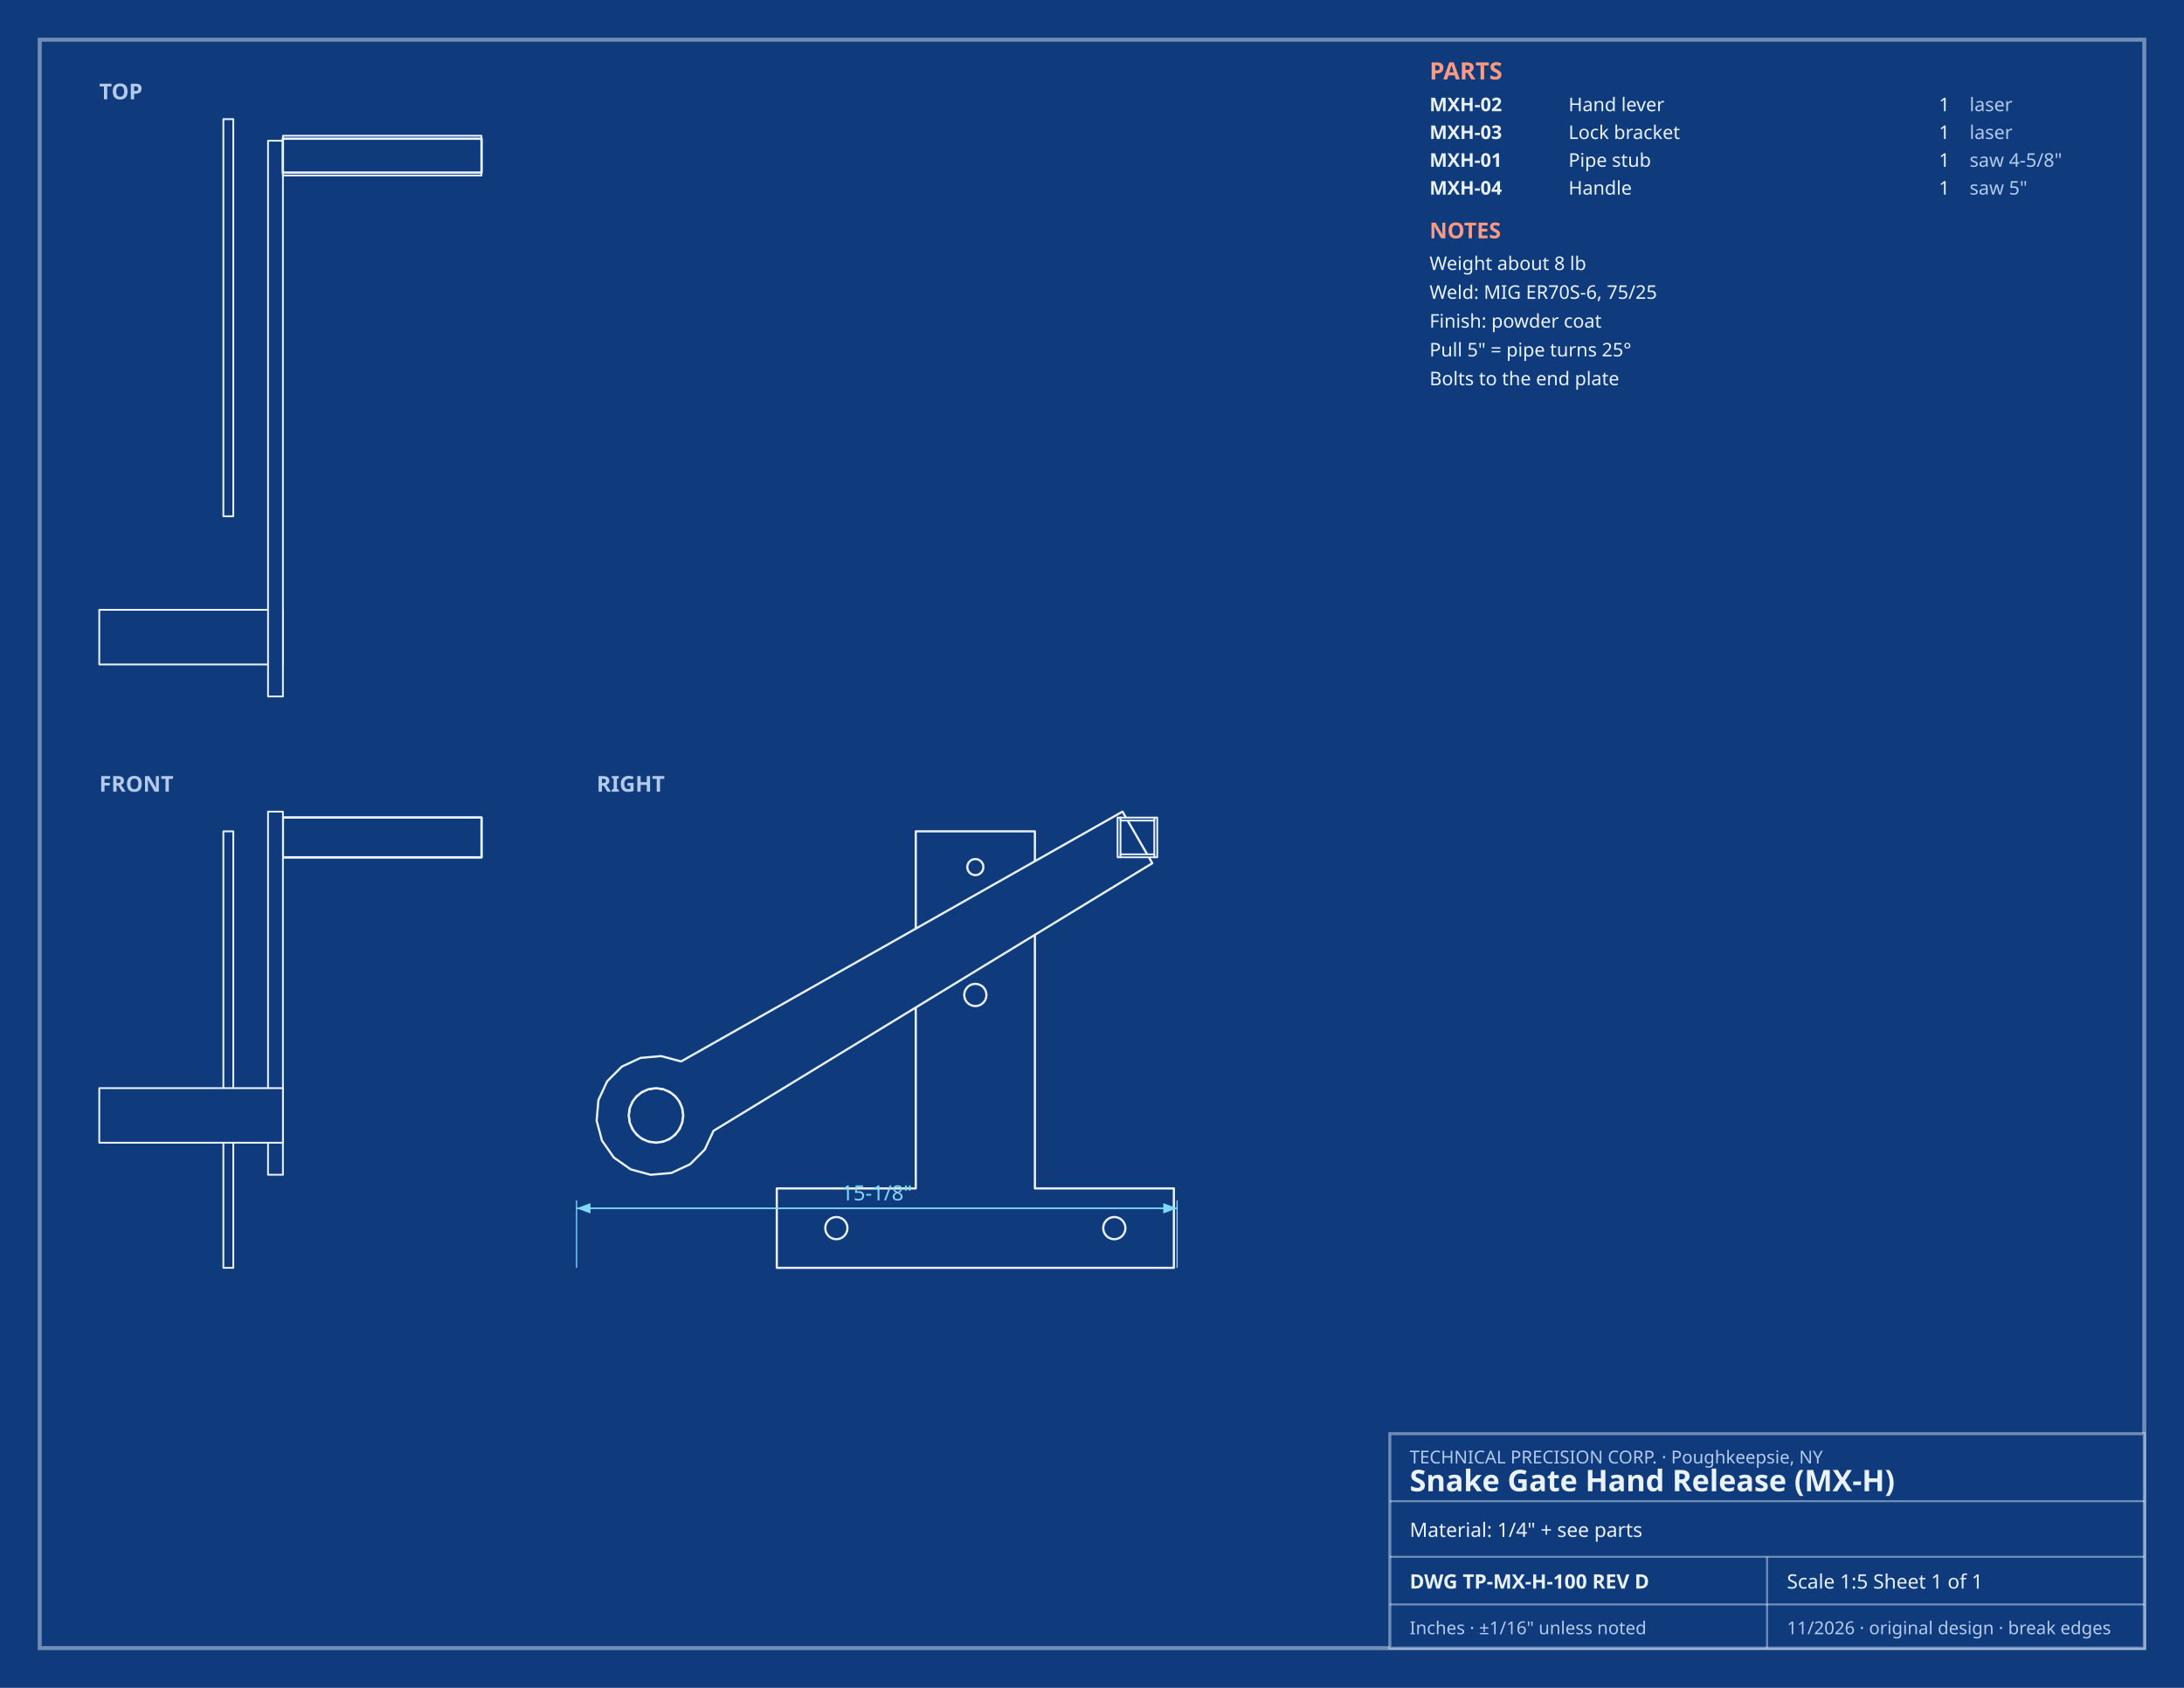
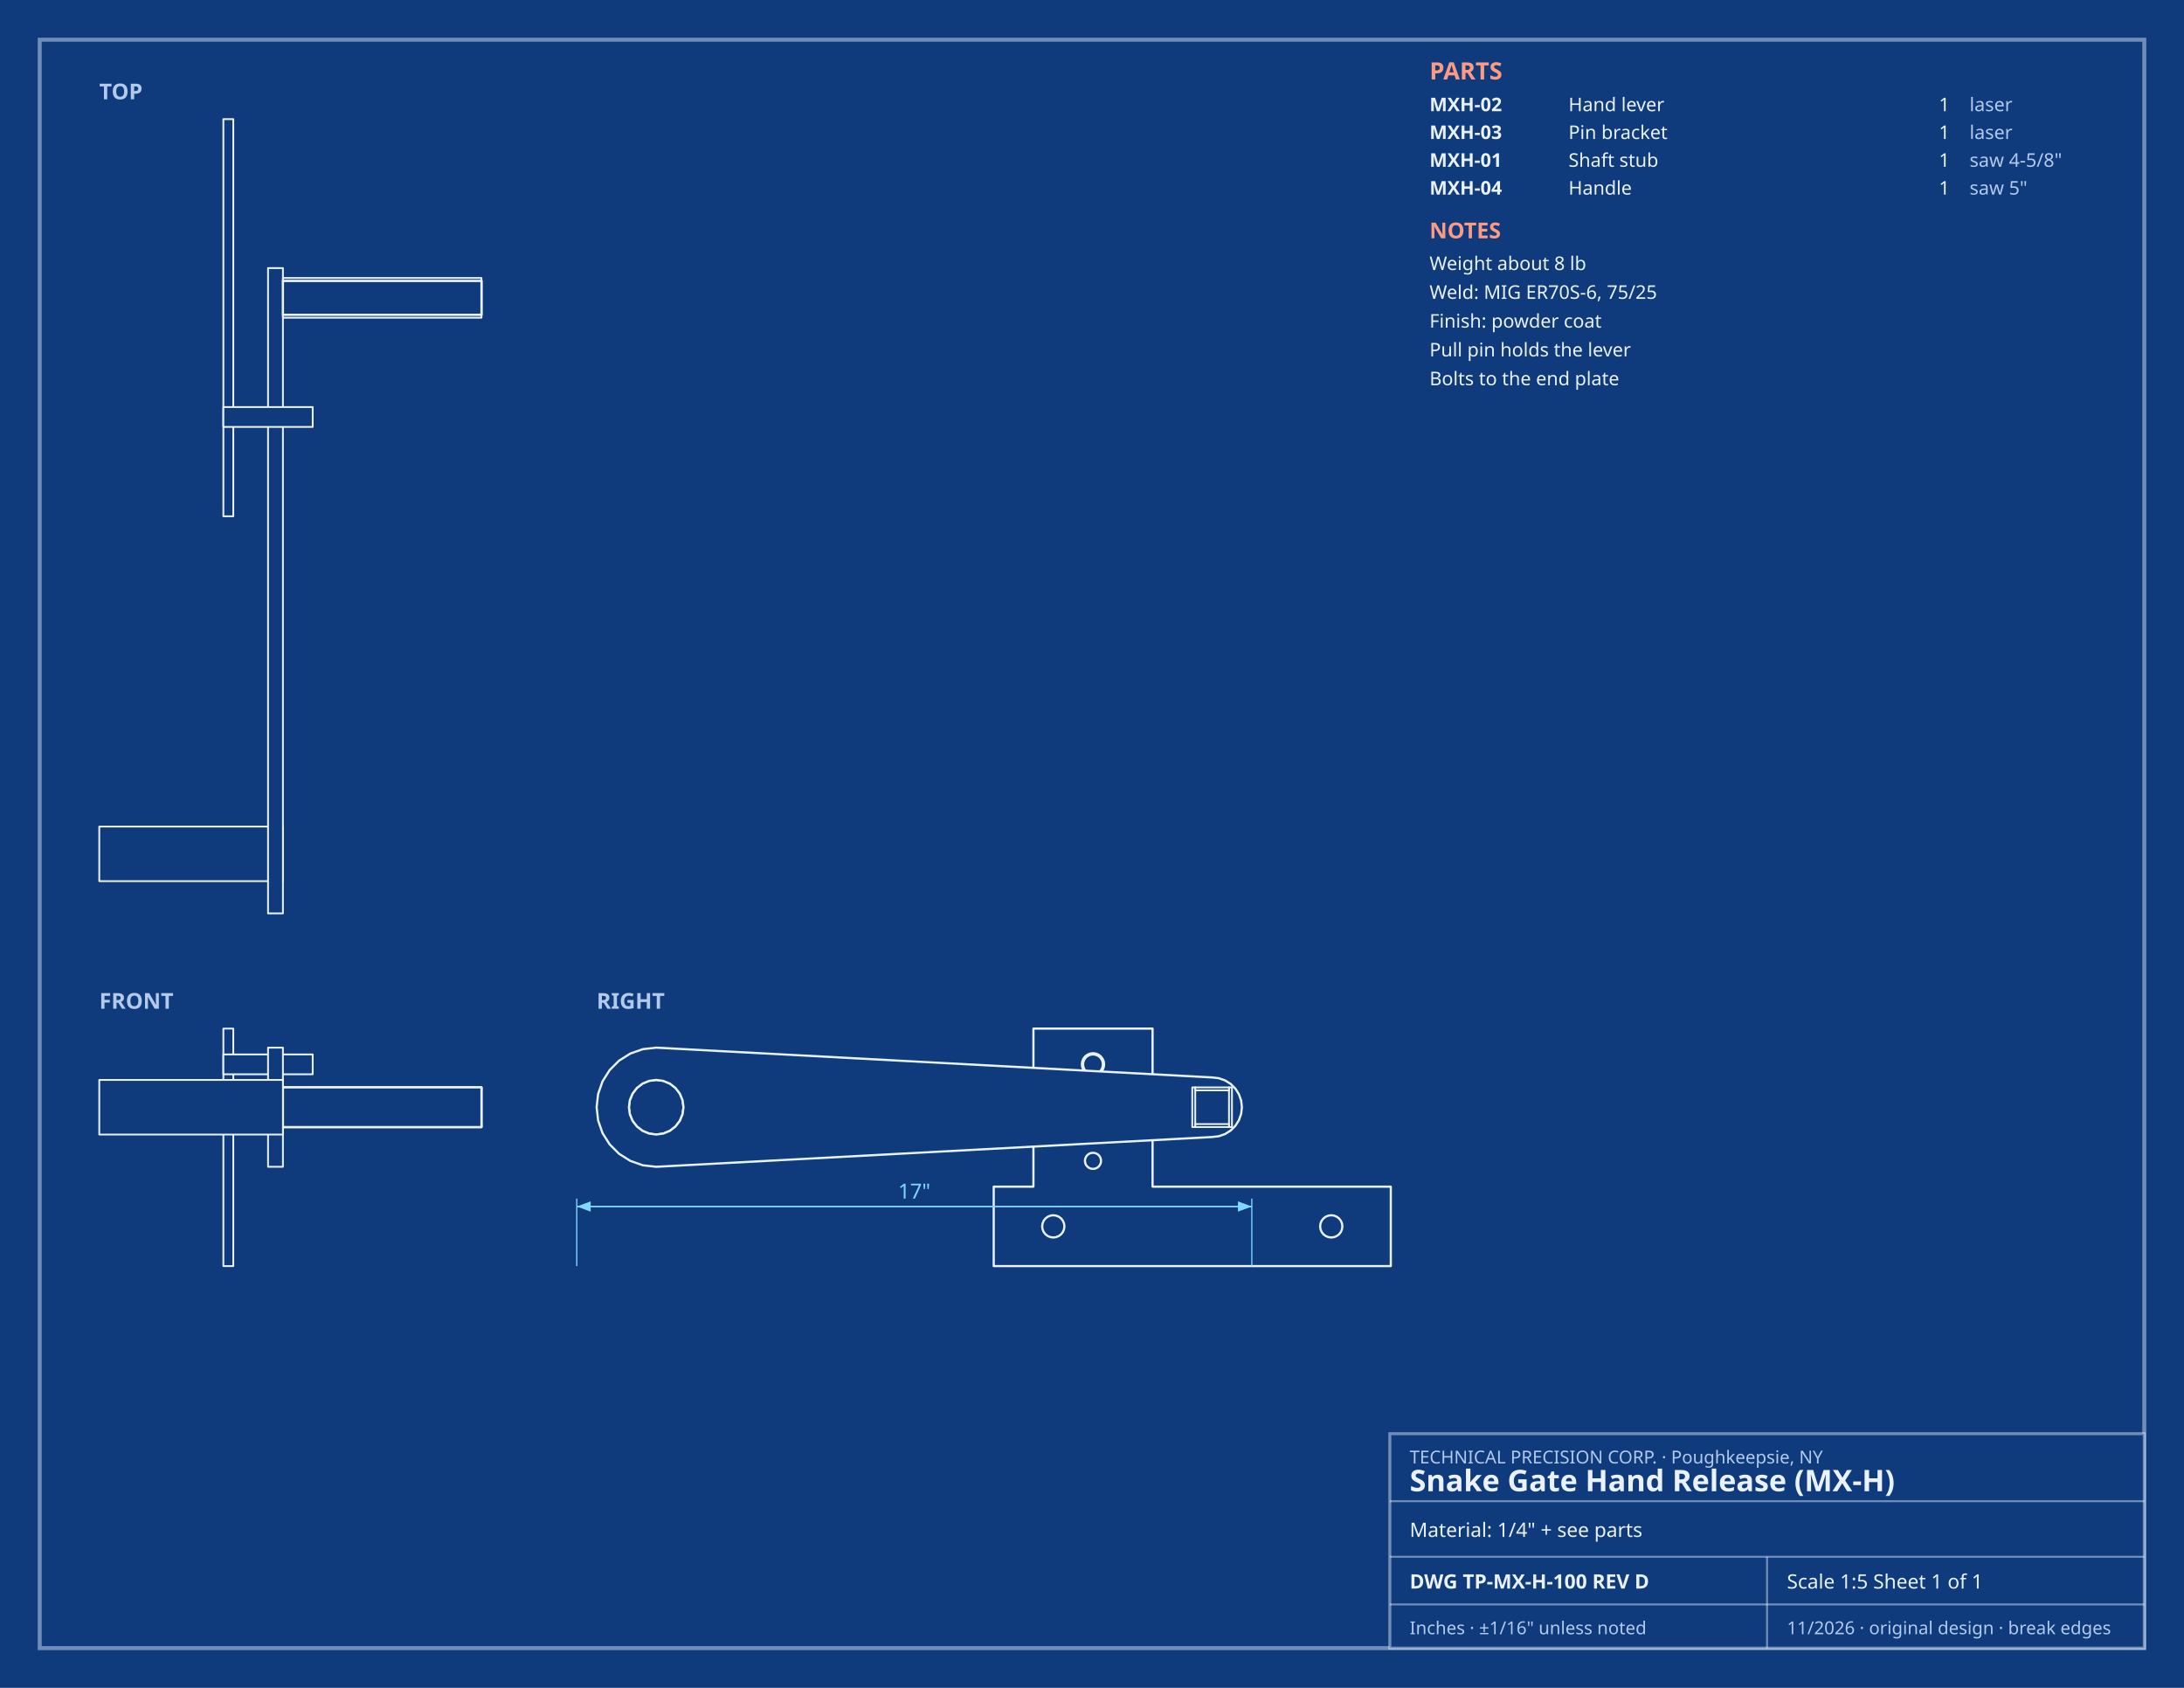
<svg xmlns="http://www.w3.org/2000/svg" viewBox="0 0 1100 850" width="11in" height="8.5in">
  <rect width="1100" height="850" fill="#0f3b7c" />
-   <path d="M142.50,431.73 L242.50,431.73 L242.50,411.73 L142.50,411.73 Z" fill="#0f3b7c" fill-rule="evenodd" stroke="#eaf2ff" stroke-width="1.1" stroke-linejoin="round" />
-   <path d="M142.50,431.73 L242.50,431.73 L242.50,430.23 L142.50,430.23 Z" fill="#0f3b7c" fill-rule="evenodd" stroke="#eaf2ff" stroke-width="0.9" stroke-linejoin="round" />
-   <path d="M142.50,413.23 L242.50,413.23 L242.50,411.73 L142.50,411.73 Z" fill="#0f3b7c" fill-rule="evenodd" stroke="#eaf2ff" stroke-width="0.9" stroke-linejoin="round" />
-   <path d="M142.50,431.73 L242.50,431.73 L242.50,411.73 L142.50,411.73 Z" fill="#0f3b7c" fill-rule="evenodd" stroke="#eaf2ff" stroke-width="1.1" stroke-linejoin="round" />
-   <path d="M112.50,638.48 L117.50,638.48 L117.50,418.66 L112.50,418.66 Z" fill="#0f3b7c" fill-rule="evenodd" stroke="#eaf2ff" stroke-width="0.9" stroke-linejoin="round" />
-   <path d="M135.00,591.62 L142.50,591.62 L142.50,408.74 L135.00,408.74 Z" fill="#0f3b7c" fill-rule="evenodd" stroke="#eaf2ff" stroke-width="0.9" stroke-linejoin="round" />
-   <path d="M50.00,575.48 L142.50,575.48 L142.50,547.98 L50.00,547.98 Z" fill="#0f3b7c" fill-rule="evenodd" stroke="#eaf2ff" stroke-width="0.9" stroke-linejoin="round" />
-   <text x="50.0" y="398.7" font-size="11" text-anchor="start" font-weight="bold" fill="#b3caec" font-family="Barlow Condensed, Arial Narrow, sans-serif">FRONT</text>
-   <path d="M344.14,561.73 L343.46,557.48 L341.51,553.65 L338.47,550.61 L334.63,548.66 L330.39,547.98 L326.14,548.66 L322.30,550.61 L319.26,553.65 L317.31,557.48 L316.64,561.73 L317.31,565.98 L319.26,569.82 L322.30,572.86 L326.14,574.81 L330.39,575.48 L334.63,574.81 L338.47,572.86 L341.51,569.82 L343.46,565.98 Z" fill="#0f3b7c" fill-rule="evenodd" stroke="#eaf2ff" stroke-width="1.1" stroke-linejoin="round" />
-   <path d="M391.24,638.48 L591.24,638.48 L591.24,598.48 L521.24,598.48 L521.24,418.66 L461.24,418.66 L461.24,598.48 L391.24,598.48 Z M426.84,618.48 L426.65,617.03 L426.09,615.68 L425.20,614.52 L424.04,613.63 L422.69,613.07 L421.24,612.88 L419.79,613.07 L418.44,613.63 L417.28,614.52 L416.39,615.68 L415.83,617.03 L415.64,618.48 L415.83,619.93 L416.39,621.28 L417.28,622.44 L418.44,623.33 L419.79,623.89 L421.24,624.08 L422.69,623.89 L424.04,623.33 L425.20,622.44 L426.09,621.28 L426.65,619.93 Z M566.84,618.48 L566.65,617.03 L566.09,615.68 L565.20,614.52 L564.04,613.63 L562.69,613.07 L561.24,612.88 L559.79,613.07 L558.44,613.63 L557.28,614.52 L556.39,615.68 L555.83,617.03 L555.64,618.48 L555.83,619.93 L556.39,621.28 L557.28,622.44 L558.44,623.33 L559.79,623.89 L561.24,624.08 L562.69,623.89 L564.04,623.33 L565.20,622.44 L566.09,621.28 L566.65,619.93 Z M496.84,501.06 L496.65,499.61 L496.09,498.26 L495.20,497.10 L494.04,496.21 L492.69,495.65 L491.24,495.46 L489.79,495.65 L488.44,496.21 L487.28,497.10 L486.39,498.26 L485.83,499.61 L485.64,501.06 L485.83,502.51 L486.39,503.86 L487.28,505.02 L488.44,505.91 L489.79,506.47 L491.24,506.66 L492.69,506.47 L494.04,505.91 L495.20,505.02 L496.09,503.86 L496.65,502.51 Z M495.30,436.66 L495.16,435.61 L494.76,434.63 L494.11,433.79 L493.27,433.14 L492.29,432.74 L491.24,432.60 L490.19,432.74 L489.21,433.14 L488.37,433.79 L487.73,434.63 L487.32,435.61 L487.18,436.66 L487.32,437.71 L487.73,438.69 L488.37,439.53 L489.21,440.18 L490.19,440.58 L491.24,440.72 L492.29,440.58 L493.27,440.18 L494.11,439.53 L494.76,438.69 L495.16,437.71 Z" fill="#0f3b7c" fill-rule="evenodd" stroke="#eaf2ff" stroke-width="1.1" stroke-linejoin="round" />
-   <path d="M343.06,534.54 L333.00,531.85 L322.62,532.76 L313.18,537.16 L305.81,544.53 L301.41,553.97 L300.50,564.35 L303.20,574.41 L309.17,582.95 L317.71,588.92 L327.77,591.62 L338.15,590.71 L347.59,586.31 L354.96,578.94 L359.36,569.50 L580.37,434.72 L565.37,408.74 Z M344.14,561.73 L343.67,558.17 L342.29,554.86 L340.11,552.01 L337.26,549.83 L333.94,548.45 L330.39,547.98 L326.83,548.45 L323.51,549.83 L320.66,552.01 L318.48,554.86 L317.10,558.17 L316.64,561.73 L317.10,565.29 L318.48,568.61 L320.66,571.46 L323.51,573.64 L326.83,575.01 L330.39,575.48 L333.94,575.01 L337.26,573.64 L340.11,571.46 L342.29,568.61 L343.67,565.29 Z" fill="#0f3b7c" fill-rule="evenodd" stroke="#eaf2ff" stroke-width="1.1" stroke-linejoin="round" />
-   <path d="M562.87,431.73 L564.37,431.73 L564.37,411.73 L562.87,411.73 Z" fill="#0f3b7c" fill-rule="evenodd" stroke="#eaf2ff" stroke-width="0.9" stroke-linejoin="round" />
-   <path d="M581.37,431.73 L582.87,431.73 L582.87,411.73 L581.37,411.73 Z" fill="#0f3b7c" fill-rule="evenodd" stroke="#eaf2ff" stroke-width="0.9" stroke-linejoin="round" />
-   <path d="M564.37,431.73 L581.37,431.73 L581.37,430.23 L564.37,430.23 Z" fill="#0f3b7c" fill-rule="evenodd" stroke="#eaf2ff" stroke-width="0.9" stroke-linejoin="round" />
-   <path d="M564.37,413.23 L581.37,413.23 L581.37,411.73 L564.37,411.73 Z" fill="#0f3b7c" fill-rule="evenodd" stroke="#eaf2ff" stroke-width="0.9" stroke-linejoin="round" />
-   <text x="300.5" y="398.7" font-size="11" text-anchor="start" font-weight="bold" fill="#b3caec" font-family="Barlow Condensed, Arial Narrow, sans-serif">RIGHT</text>
+   <path d="M142.50,567.60 L242.50,567.60 L242.50,547.60 L142.50,547.60 Z" fill="#0f3b7c" fill-rule="evenodd" stroke="#eaf2ff" stroke-width="1.1" stroke-linejoin="round" />
+   <path d="M142.50,567.60 L242.50,567.60 L242.50,566.10 L142.50,566.10 Z" fill="#0f3b7c" fill-rule="evenodd" stroke="#eaf2ff" stroke-width="0.9" stroke-linejoin="round" />
+   <path d="M142.50,549.10 L242.50,549.10 L242.50,547.60 L142.50,547.60 Z" fill="#0f3b7c" fill-rule="evenodd" stroke="#eaf2ff" stroke-width="0.9" stroke-linejoin="round" />
+   <path d="M142.50,567.60 L242.50,567.60 L242.50,547.60 L142.50,547.60 Z" fill="#0f3b7c" fill-rule="evenodd" stroke="#eaf2ff" stroke-width="1.1" stroke-linejoin="round" />
+   <path d="M112.50,637.60 L117.50,637.60 L117.50,518.00 L112.50,518.00 Z" fill="#0f3b7c" fill-rule="evenodd" stroke="#eaf2ff" stroke-width="0.9" stroke-linejoin="round" />
+   <path d="M112.50,541.00 L157.50,541.00 L157.50,531.00 L112.50,531.00 Z" fill="#0f3b7c" fill-rule="evenodd" stroke="#eaf2ff" stroke-width="0.9" stroke-linejoin="round" />
+   <path d="M135.00,587.60 L142.50,587.60 L142.50,527.60 L135.00,527.60 Z" fill="#0f3b7c" fill-rule="evenodd" stroke="#eaf2ff" stroke-width="0.9" stroke-linejoin="round" />
+   <path d="M50.00,571.35 L142.50,571.35 L142.50,543.85 L50.00,543.85 Z" fill="#0f3b7c" fill-rule="evenodd" stroke="#eaf2ff" stroke-width="0.9" stroke-linejoin="round" />
+   <text x="50.0" y="508.0" font-size="11" text-anchor="start" font-weight="bold" fill="#b3caec" font-family="Barlow Condensed, Arial Narrow, sans-serif">FRONT</text>
+   <path d="M344.25,557.60 L343.78,554.04 L342.41,550.73 L340.22,547.88 L337.38,545.69 L334.06,544.32 L330.50,543.85 L326.94,544.32 L323.62,545.69 L320.78,547.88 L318.59,550.73 L317.22,554.04 L316.75,557.60 L317.22,561.16 L318.59,564.48 L320.78,567.32 L323.62,569.51 L326.94,570.88 L330.50,571.35 L334.06,570.88 L337.38,569.51 L340.22,567.32 L342.41,564.48 L343.78,561.16 Z" fill="#0f3b7c" fill-rule="evenodd" stroke="#eaf2ff" stroke-width="1.1" stroke-linejoin="round" />
+   <path d="M500.50,637.60 L700.50,637.60 L700.50,597.60 L580.50,597.60 L580.50,518.00 L520.50,518.00 L520.50,597.60 L500.50,597.60 Z M536.10,617.60 L535.91,616.15 L535.35,614.80 L534.46,613.64 L533.30,612.75 L531.95,612.19 L530.50,612.00 L529.05,612.19 L527.70,612.75 L526.54,613.64 L525.65,614.80 L525.09,616.15 L524.90,617.60 L525.09,619.05 L525.65,620.40 L526.54,621.56 L527.70,622.45 L529.05,623.01 L530.50,623.20 L531.95,623.01 L533.30,622.45 L534.46,621.56 L535.35,620.40 L535.91,619.05 Z M676.10,617.60 L675.91,616.15 L675.35,614.80 L674.46,613.64 L673.30,612.75 L671.95,612.19 L670.50,612.00 L669.05,612.19 L667.70,612.75 L666.54,613.64 L665.65,614.80 L665.09,616.15 L664.90,617.60 L665.09,619.05 L665.65,620.40 L666.54,621.56 L667.70,622.45 L669.05,623.01 L670.50,623.20 L671.95,623.01 L673.30,622.45 L674.46,621.56 L675.35,620.40 L675.91,619.05 Z M556.10,536.00 L555.91,534.55 L555.35,533.20 L554.46,532.04 L553.30,531.15 L551.95,530.59 L550.50,530.40 L549.05,530.59 L547.70,531.15 L546.54,532.04 L545.65,533.20 L545.09,534.55 L544.90,536.00 L545.09,537.45 L545.65,538.80 L546.54,539.96 L547.70,540.85 L549.05,541.41 L550.50,541.60 L551.95,541.41 L553.30,540.85 L554.46,539.96 L555.35,538.80 L555.91,537.45 Z M554.56,584.60 L554.42,583.55 L554.02,582.57 L553.37,581.73 L552.53,581.08 L551.55,580.68 L550.50,580.54 L549.45,580.68 L548.47,581.08 L547.63,581.73 L546.98,582.57 L546.58,583.55 L546.44,584.60 L546.58,585.65 L546.98,586.63 L547.63,587.47 L548.47,588.12 L549.45,588.52 L550.50,588.66 L551.55,588.52 L552.53,588.12 L553.37,587.47 L554.02,586.63 L554.42,585.65 Z" fill="#0f3b7c" fill-rule="evenodd" stroke="#eaf2ff" stroke-width="1.1" stroke-linejoin="round" />
+   <path d="M555.50,536.00 L555.33,534.71 L554.83,533.50 L554.04,532.46 L553.00,531.67 L551.79,531.17 L550.50,531.00 L549.21,531.17 L548.00,531.67 L546.96,532.46 L546.17,533.50 L545.67,534.71 L545.50,536.00 L545.67,537.29 L546.17,538.50 L546.96,539.54 L548.00,540.33 L549.21,540.83 L550.50,541.00 L551.79,540.83 L553.00,540.33 L554.04,539.54 L554.83,538.50 L555.33,537.29 Z" fill="#0f3b7c" fill-rule="evenodd" stroke="#eaf2ff" stroke-width="1.1" stroke-linejoin="round" />
+   <path d="M300.50,557.60 L301.25,564.28 L303.47,570.62 L307.05,576.30 L311.80,581.05 L317.48,584.63 L323.82,586.85 L330.50,587.60 L610.50,572.60 L613.84,572.22 L617.01,571.11 L619.85,569.33 L622.23,566.95 L624.01,564.11 L625.12,560.94 L625.50,557.60 L625.12,554.26 L624.01,551.09 L622.23,548.25 L619.85,545.87 L617.01,544.09 L613.84,542.98 L610.50,542.60 L330.50,527.60 L323.82,528.35 L317.48,530.57 L311.80,534.15 L307.05,538.90 L303.47,544.58 L301.25,550.92 Z M344.25,557.60 L343.78,554.04 L342.41,550.73 L340.22,547.88 L337.38,545.69 L334.06,544.32 L330.50,543.85 L326.94,544.32 L323.62,545.69 L320.78,547.88 L318.59,550.73 L317.22,554.04 L316.75,557.60 L317.22,561.16 L318.59,564.48 L320.78,567.32 L323.62,569.51 L326.94,570.88 L330.50,571.35 L334.06,570.88 L337.38,569.51 L340.22,567.32 L342.41,564.48 L343.78,561.16 Z" fill="#0f3b7c" fill-rule="evenodd" stroke="#eaf2ff" stroke-width="1.1" stroke-linejoin="round" />
+   <path d="M600.50,567.60 L602.00,567.60 L602.00,547.60 L600.50,547.60 Z" fill="#0f3b7c" fill-rule="evenodd" stroke="#eaf2ff" stroke-width="0.9" stroke-linejoin="round" />
+   <path d="M619.00,567.60 L620.50,567.60 L620.50,547.60 L619.00,547.60 Z" fill="#0f3b7c" fill-rule="evenodd" stroke="#eaf2ff" stroke-width="0.9" stroke-linejoin="round" />
+   <path d="M602.00,567.60 L619.00,567.60 L619.00,566.10 L602.00,566.10 Z" fill="#0f3b7c" fill-rule="evenodd" stroke="#eaf2ff" stroke-width="0.9" stroke-linejoin="round" />
+   <path d="M602.00,549.10 L619.00,549.10 L619.00,547.60 L602.00,547.60 Z" fill="#0f3b7c" fill-rule="evenodd" stroke="#eaf2ff" stroke-width="0.9" stroke-linejoin="round" />
+   <text x="300.5" y="508.0" font-size="11" text-anchor="start" font-weight="bold" fill="#b3caec" font-family="Barlow Condensed, Arial Narrow, sans-serif">RIGHT</text>
  <path d="M112.50,260.00 L117.50,260.00 L117.50,60.00 L112.50,60.00 Z" fill="#0f3b7c" fill-rule="evenodd" stroke="#eaf2ff" stroke-width="0.9" stroke-linejoin="round" />
-   <path d="M50.00,334.61 L142.50,334.61 L142.50,307.11 L50.00,307.11 Z" fill="#0f3b7c" fill-rule="evenodd" stroke="#eaf2ff" stroke-width="0.9" stroke-linejoin="round" />
-   <path d="M135.00,350.74 L142.50,350.74 L142.50,70.87 L135.00,70.87 Z" fill="#0f3b7c" fill-rule="evenodd" stroke="#eaf2ff" stroke-width="0.9" stroke-linejoin="round" />
-   <path d="M142.50,86.87 L242.50,86.87 L242.50,69.87 L142.50,69.87 Z" fill="#0f3b7c" fill-rule="evenodd" stroke="#eaf2ff" stroke-width="1.1" stroke-linejoin="round" />
-   <path d="M142.50,88.37 L242.50,88.37 L242.50,86.87 L142.50,86.87 Z" fill="#0f3b7c" fill-rule="evenodd" stroke="#eaf2ff" stroke-width="0.9" stroke-linejoin="round" />
-   <path d="M142.50,69.87 L242.50,69.87 L242.50,68.37 L142.50,68.37 Z" fill="#0f3b7c" fill-rule="evenodd" stroke="#eaf2ff" stroke-width="0.9" stroke-linejoin="round" />
-   <path d="M142.50,86.87 L242.50,86.87 L242.50,69.87 L142.50,69.87 Z" fill="#0f3b7c" fill-rule="evenodd" stroke="#eaf2ff" stroke-width="1.1" stroke-linejoin="round" />
+   <path d="M142.50,158.50 L242.50,158.50 L242.50,141.50 L142.50,141.50 Z" fill="#0f3b7c" fill-rule="evenodd" stroke="#eaf2ff" stroke-width="1.1" stroke-linejoin="round" />
+   <path d="M50.00,443.75 L142.50,443.75 L142.50,416.25 L50.00,416.25 Z" fill="#0f3b7c" fill-rule="evenodd" stroke="#eaf2ff" stroke-width="0.9" stroke-linejoin="round" />
+   <path d="M135.00,460.00 L142.50,460.00 L142.50,135.00 L135.00,135.00 Z" fill="#0f3b7c" fill-rule="evenodd" stroke="#eaf2ff" stroke-width="0.9" stroke-linejoin="round" />
+   <path d="M142.50,160.00 L242.50,160.00 L242.50,158.50 L142.50,158.50 Z" fill="#0f3b7c" fill-rule="evenodd" stroke="#eaf2ff" stroke-width="0.9" stroke-linejoin="round" />
+   <path d="M142.50,141.50 L242.50,141.50 L242.50,140.00 L142.50,140.00 Z" fill="#0f3b7c" fill-rule="evenodd" stroke="#eaf2ff" stroke-width="0.9" stroke-linejoin="round" />
+   <path d="M142.50,158.50 L242.50,158.50 L242.50,141.50 L142.50,141.50 Z" fill="#0f3b7c" fill-rule="evenodd" stroke="#eaf2ff" stroke-width="1.1" stroke-linejoin="round" />
+   <path d="M112.50,215.00 L157.50,215.00 L157.50,205.00 L112.50,205.00 Z" fill="#0f3b7c" fill-rule="evenodd" stroke="#eaf2ff" stroke-width="0.9" stroke-linejoin="round" />
  <text x="50.0" y="50.0" font-size="11" text-anchor="start" font-weight="bold" fill="#b3caec" font-family="Barlow Condensed, Arial Narrow, sans-serif">TOP</text>
-   <line x1="290.39" y1="638.48" x2="290.39" y2="604.48" stroke="#80d8ff" stroke-width="0.6" />
-   <line x1="592.87" y1="638.48" x2="592.87" y2="604.48" stroke="#80d8ff" stroke-width="0.6" />
-   <line x1="290.39" y1="608.48" x2="592.87" y2="608.48" stroke="#80d8ff" stroke-width="0.8" />
-   <path d="M290.4,608.5 l7,-2.6 l0,5.2 z" fill="#80d8ff" />
-   <path d="M592.9,608.5 l-7,-2.6 l0,5.2 z" fill="#80d8ff" />
-   <text x="441.6" y="604.5" font-size="10.5" text-anchor="middle" font-weight="normal" fill="#80d8ff" font-family="Barlow Condensed, Arial Narrow, sans-serif">15-1/8"</text>
+   <line x1="290.50" y1="637.60" x2="290.50" y2="603.60" stroke="#80d8ff" stroke-width="0.6" />
+   <line x1="630.50" y1="637.60" x2="630.50" y2="603.60" stroke="#80d8ff" stroke-width="0.6" />
+   <line x1="290.50" y1="607.60" x2="630.50" y2="607.60" stroke="#80d8ff" stroke-width="0.8" />
+   <path d="M290.5,607.6 l7,-2.6 l0,5.2 z" fill="#80d8ff" />
+   <path d="M630.5,607.6 l-7,-2.6 l0,5.2 z" fill="#80d8ff" />
+   <text x="460.5" y="603.6" font-size="10.5" text-anchor="middle" font-weight="normal" fill="#80d8ff" font-family="Barlow Condensed, Arial Narrow, sans-serif">17"</text>
  <text x="720.0" y="40.0" font-size="12" text-anchor="start" font-weight="bold" fill="#ff9a82" font-family="Barlow Condensed, Arial Narrow, sans-serif">PARTS</text>
  <text x="720.0" y="56.0" font-size="9.5" text-anchor="start" font-weight="bold" fill="#eaf2ff" font-family="Barlow Condensed, Arial Narrow, sans-serif">MXH-02</text>
  <text x="790.0" y="56.0" font-size="9.5" text-anchor="start" font-weight="normal" fill="#eaf2ff" font-family="Barlow Condensed, Arial Narrow, sans-serif">Hand lever</text>
  <text x="982.0" y="56.0" font-size="9.5" text-anchor="end" font-weight="normal" fill="#eaf2ff" font-family="Barlow Condensed, Arial Narrow, sans-serif">1</text>
  <text x="992.0" y="56.0" font-size="9.5" text-anchor="start" font-weight="normal" fill="#b3caec" font-family="Barlow Condensed, Arial Narrow, sans-serif">laser</text>
  <text x="720.0" y="70.0" font-size="9.5" text-anchor="start" font-weight="bold" fill="#eaf2ff" font-family="Barlow Condensed, Arial Narrow, sans-serif">MXH-03</text>
-   <text x="790.0" y="70.0" font-size="9.5" text-anchor="start" font-weight="normal" fill="#eaf2ff" font-family="Barlow Condensed, Arial Narrow, sans-serif">Lock bracket</text>
+   <text x="790.0" y="70.0" font-size="9.5" text-anchor="start" font-weight="normal" fill="#eaf2ff" font-family="Barlow Condensed, Arial Narrow, sans-serif">Pin bracket</text>
  <text x="982.0" y="70.0" font-size="9.5" text-anchor="end" font-weight="normal" fill="#eaf2ff" font-family="Barlow Condensed, Arial Narrow, sans-serif">1</text>
  <text x="992.0" y="70.0" font-size="9.5" text-anchor="start" font-weight="normal" fill="#b3caec" font-family="Barlow Condensed, Arial Narrow, sans-serif">laser</text>
  <text x="720.0" y="84.0" font-size="9.5" text-anchor="start" font-weight="bold" fill="#eaf2ff" font-family="Barlow Condensed, Arial Narrow, sans-serif">MXH-01</text>
-   <text x="790.0" y="84.0" font-size="9.5" text-anchor="start" font-weight="normal" fill="#eaf2ff" font-family="Barlow Condensed, Arial Narrow, sans-serif">Pipe stub</text>
+   <text x="790.0" y="84.0" font-size="9.5" text-anchor="start" font-weight="normal" fill="#eaf2ff" font-family="Barlow Condensed, Arial Narrow, sans-serif">Shaft stub</text>
  <text x="982.0" y="84.0" font-size="9.5" text-anchor="end" font-weight="normal" fill="#eaf2ff" font-family="Barlow Condensed, Arial Narrow, sans-serif">1</text>
  <text x="992.0" y="84.0" font-size="9.5" text-anchor="start" font-weight="normal" fill="#b3caec" font-family="Barlow Condensed, Arial Narrow, sans-serif">saw 4-5/8"</text>
  <text x="720.0" y="98.0" font-size="9.5" text-anchor="start" font-weight="bold" fill="#eaf2ff" font-family="Barlow Condensed, Arial Narrow, sans-serif">MXH-04</text>
  <text x="790.0" y="98.0" font-size="9.5" text-anchor="start" font-weight="normal" fill="#eaf2ff" font-family="Barlow Condensed, Arial Narrow, sans-serif">Handle</text>
  <text x="982.0" y="98.0" font-size="9.5" text-anchor="end" font-weight="normal" fill="#eaf2ff" font-family="Barlow Condensed, Arial Narrow, sans-serif">1</text>
  <text x="992.0" y="98.0" font-size="9.5" text-anchor="start" font-weight="normal" fill="#b3caec" font-family="Barlow Condensed, Arial Narrow, sans-serif">saw 5"</text>
  <text x="720.0" y="120.0" font-size="11" text-anchor="start" font-weight="bold" fill="#ff9a82" font-family="Barlow Condensed, Arial Narrow, sans-serif">NOTES</text>
  <text x="720.0" y="136.0" font-size="9.5" text-anchor="start" font-weight="normal" fill="#eaf2ff" font-family="Barlow Condensed, Arial Narrow, sans-serif">Weight about 8 lb</text>
  <text x="720.0" y="150.5" font-size="9.5" text-anchor="start" font-weight="normal" fill="#eaf2ff" font-family="Barlow Condensed, Arial Narrow, sans-serif">Weld: MIG ER70S-6, 75/25</text>
  <text x="720.0" y="165.0" font-size="9.5" text-anchor="start" font-weight="normal" fill="#eaf2ff" font-family="Barlow Condensed, Arial Narrow, sans-serif">Finish: powder coat</text>
-   <text x="720.0" y="179.5" font-size="9.5" text-anchor="start" font-weight="normal" fill="#eaf2ff" font-family="Barlow Condensed, Arial Narrow, sans-serif">Pull 5" = pipe turns 25°</text>
+   <text x="720.0" y="179.5" font-size="9.5" text-anchor="start" font-weight="normal" fill="#eaf2ff" font-family="Barlow Condensed, Arial Narrow, sans-serif">Pull pin holds the lever</text>
  <text x="720.0" y="194.0" font-size="9.5" text-anchor="start" font-weight="normal" fill="#eaf2ff" font-family="Barlow Condensed, Arial Narrow, sans-serif">Bolts to the end plate</text>
  <rect x="20" y="20" width="1060" height="810" fill="none" stroke="rgba(234,242,255,.45)" stroke-width="2" />
  <rect x="700" y="722" width="380" height="108" fill="#0f3b7c" stroke="rgba(234,242,255,.45)" stroke-width="1.5" />
  <line x1="700.00" y1="756.00" x2="1080.00" y2="756.00" stroke="rgba(234,242,255,.45)" stroke-width="1" />
  <line x1="700.00" y1="784.00" x2="1080.00" y2="784.00" stroke="rgba(234,242,255,.45)" stroke-width="1" />
  <line x1="700.00" y1="808.00" x2="1080.00" y2="808.00" stroke="rgba(234,242,255,.45)" stroke-width="1" />
  <line x1="890.00" y1="784.00" x2="890.00" y2="830.00" stroke="rgba(234,242,255,.45)" stroke-width="1" />
  <text x="710.0" y="737.0" font-size="9" text-anchor="start" font-weight="normal" fill="#b3caec" font-family="Barlow Condensed, Arial Narrow, sans-serif">TECHNICAL PRECISION CORP. · Poughkeepsie, NY</text>
  <text x="710.0" y="751.0" font-size="15" text-anchor="start" font-weight="bold" fill="#eaf2ff" font-family="Barlow Condensed, Arial Narrow, sans-serif">Snake Gate Hand Release (MX-H)</text>
  <text x="710.0" y="774.0" font-size="10" text-anchor="start" font-weight="normal" fill="#eaf2ff" font-family="Barlow Condensed, Arial Narrow, sans-serif">Material: 1/4" + see parts</text>
  <text x="710.0" y="800.0" font-size="10" text-anchor="start" font-weight="bold" fill="#eaf2ff" font-family="Barlow Condensed, Arial Narrow, sans-serif">DWG TP-MX-H-100   REV D</text>
  <text x="900.0" y="800.0" font-size="10" text-anchor="start" font-weight="normal" fill="#eaf2ff" font-family="Barlow Condensed, Arial Narrow, sans-serif">Scale 1:5   Sheet 1 of 1</text>
  <text x="710.0" y="823.0" font-size="9" text-anchor="start" font-weight="normal" fill="#b3caec" font-family="Barlow Condensed, Arial Narrow, sans-serif">Inches · ±1/16" unless noted</text>
  <text x="900.0" y="823.0" font-size="9" text-anchor="start" font-weight="normal" fill="#b3caec" font-family="Barlow Condensed, Arial Narrow, sans-serif">11/2026 · original design · break edges</text>
</svg>
